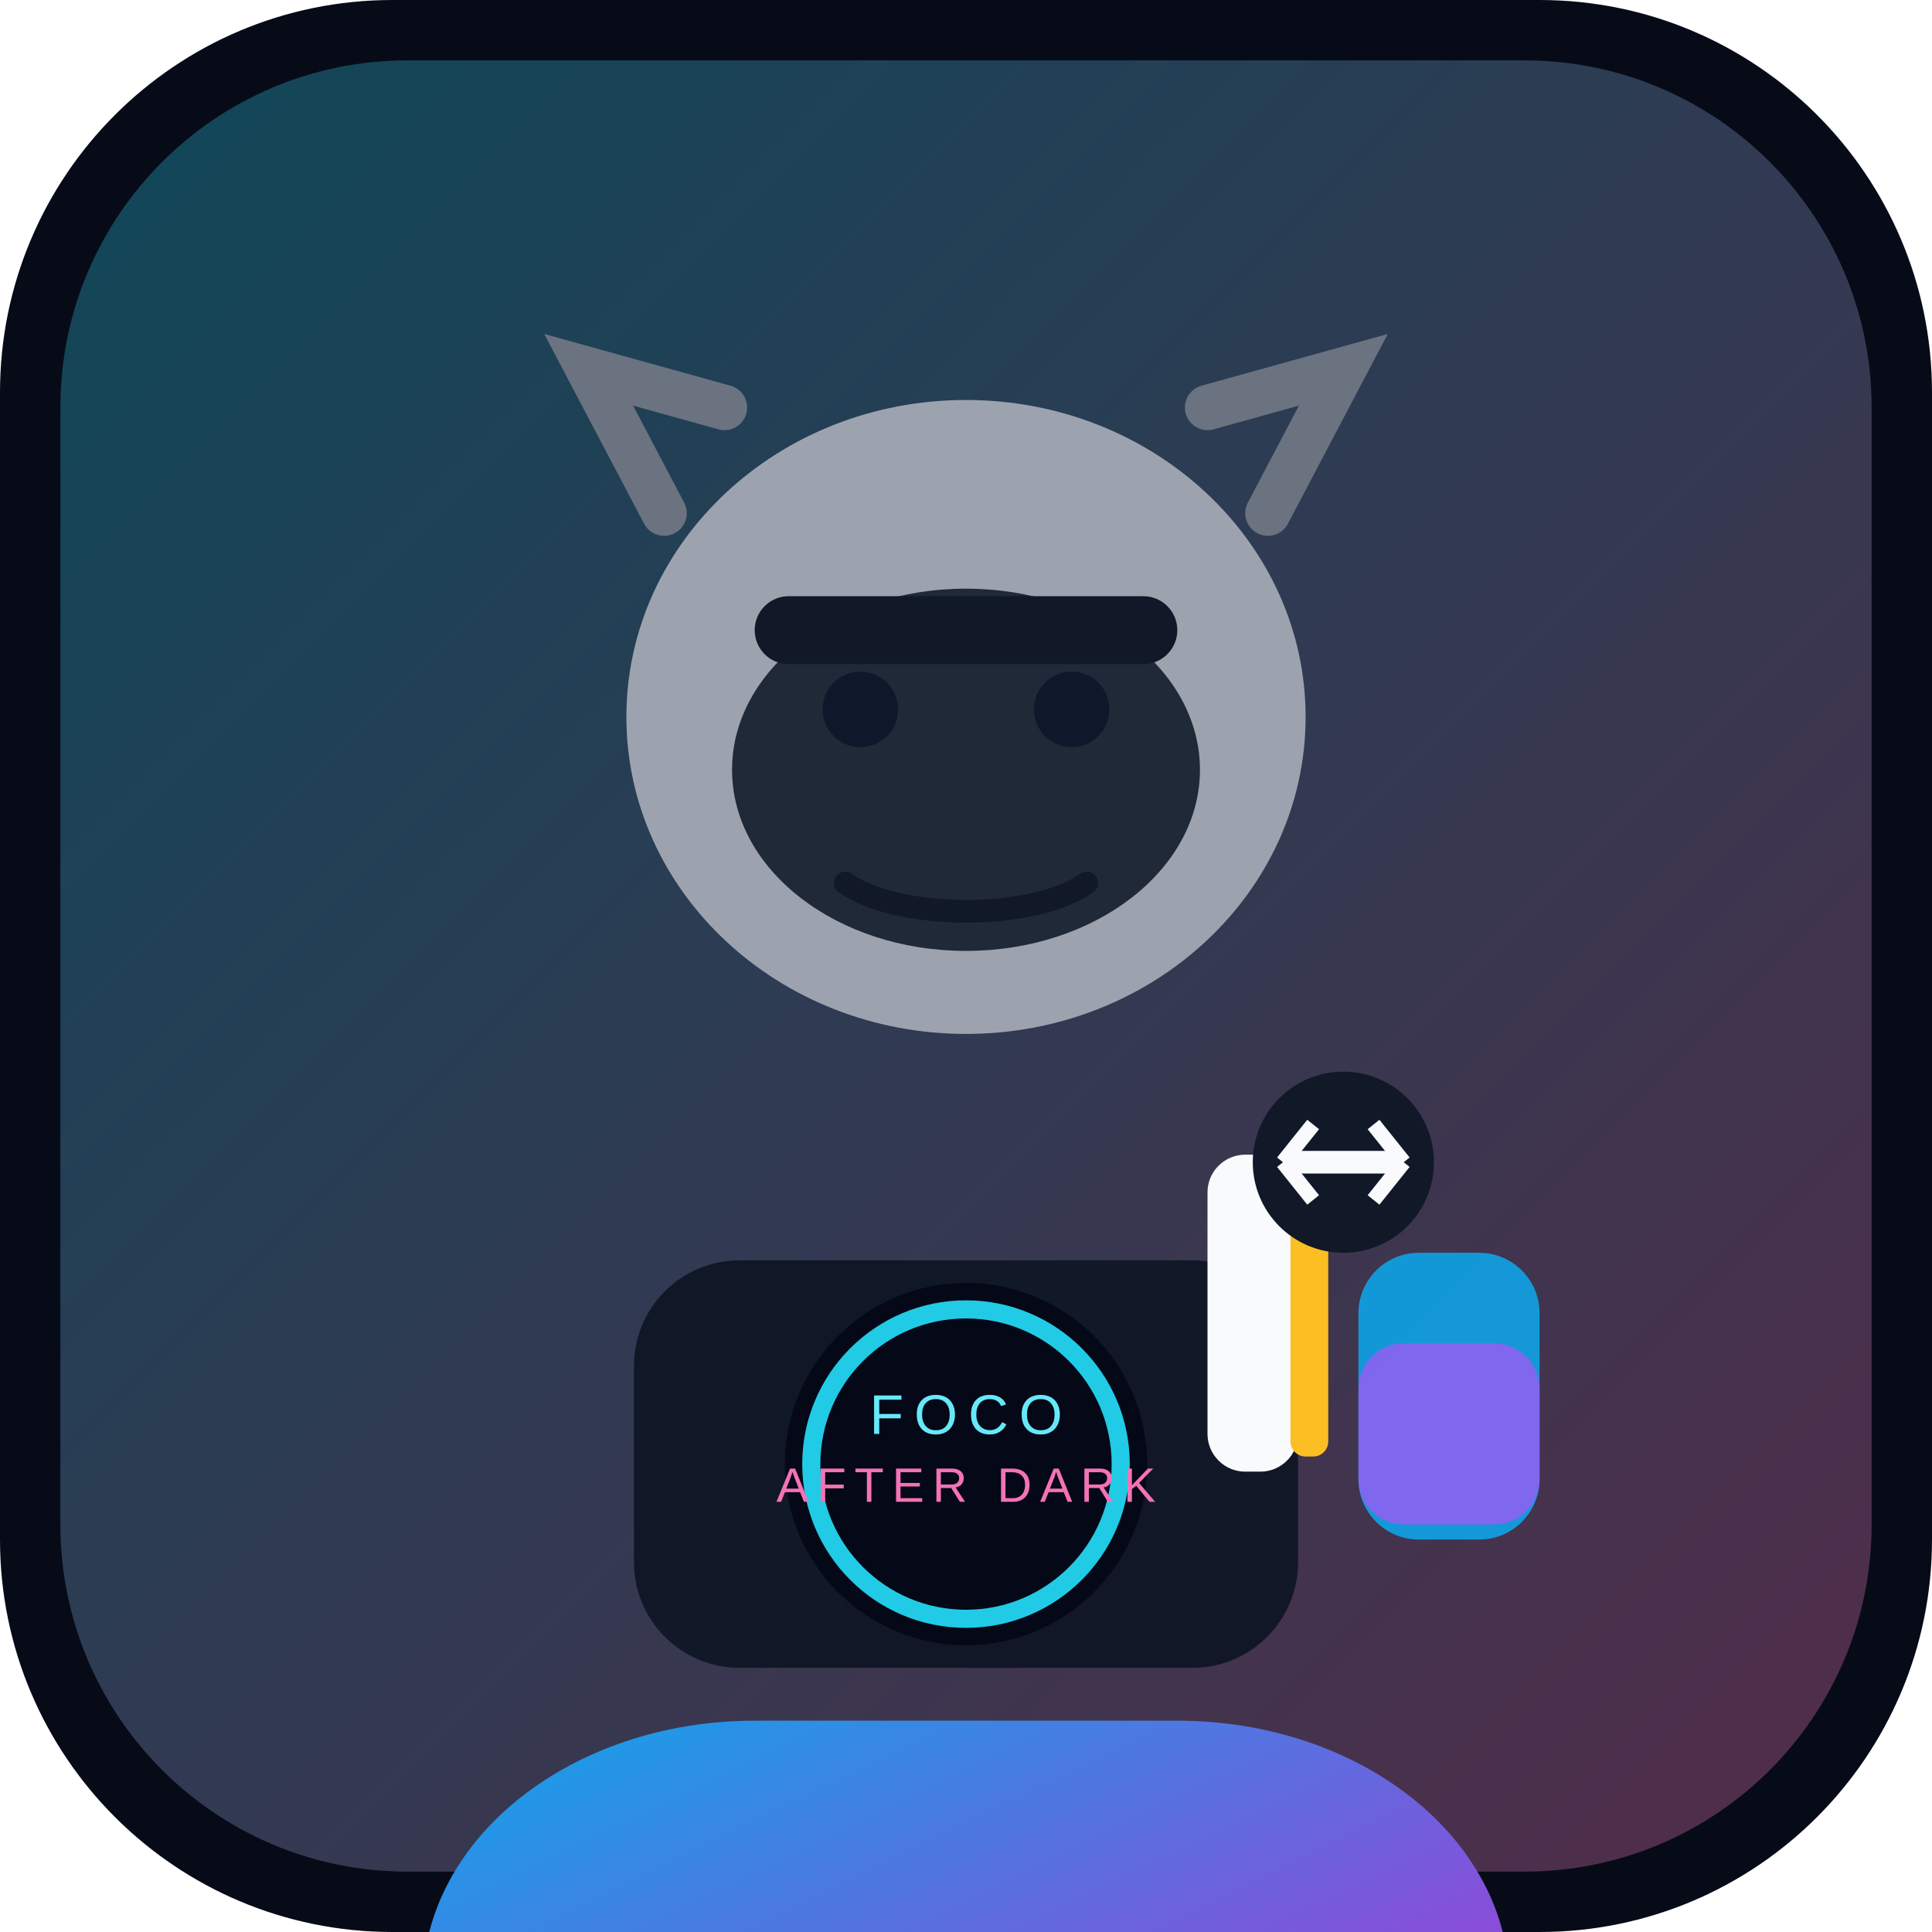
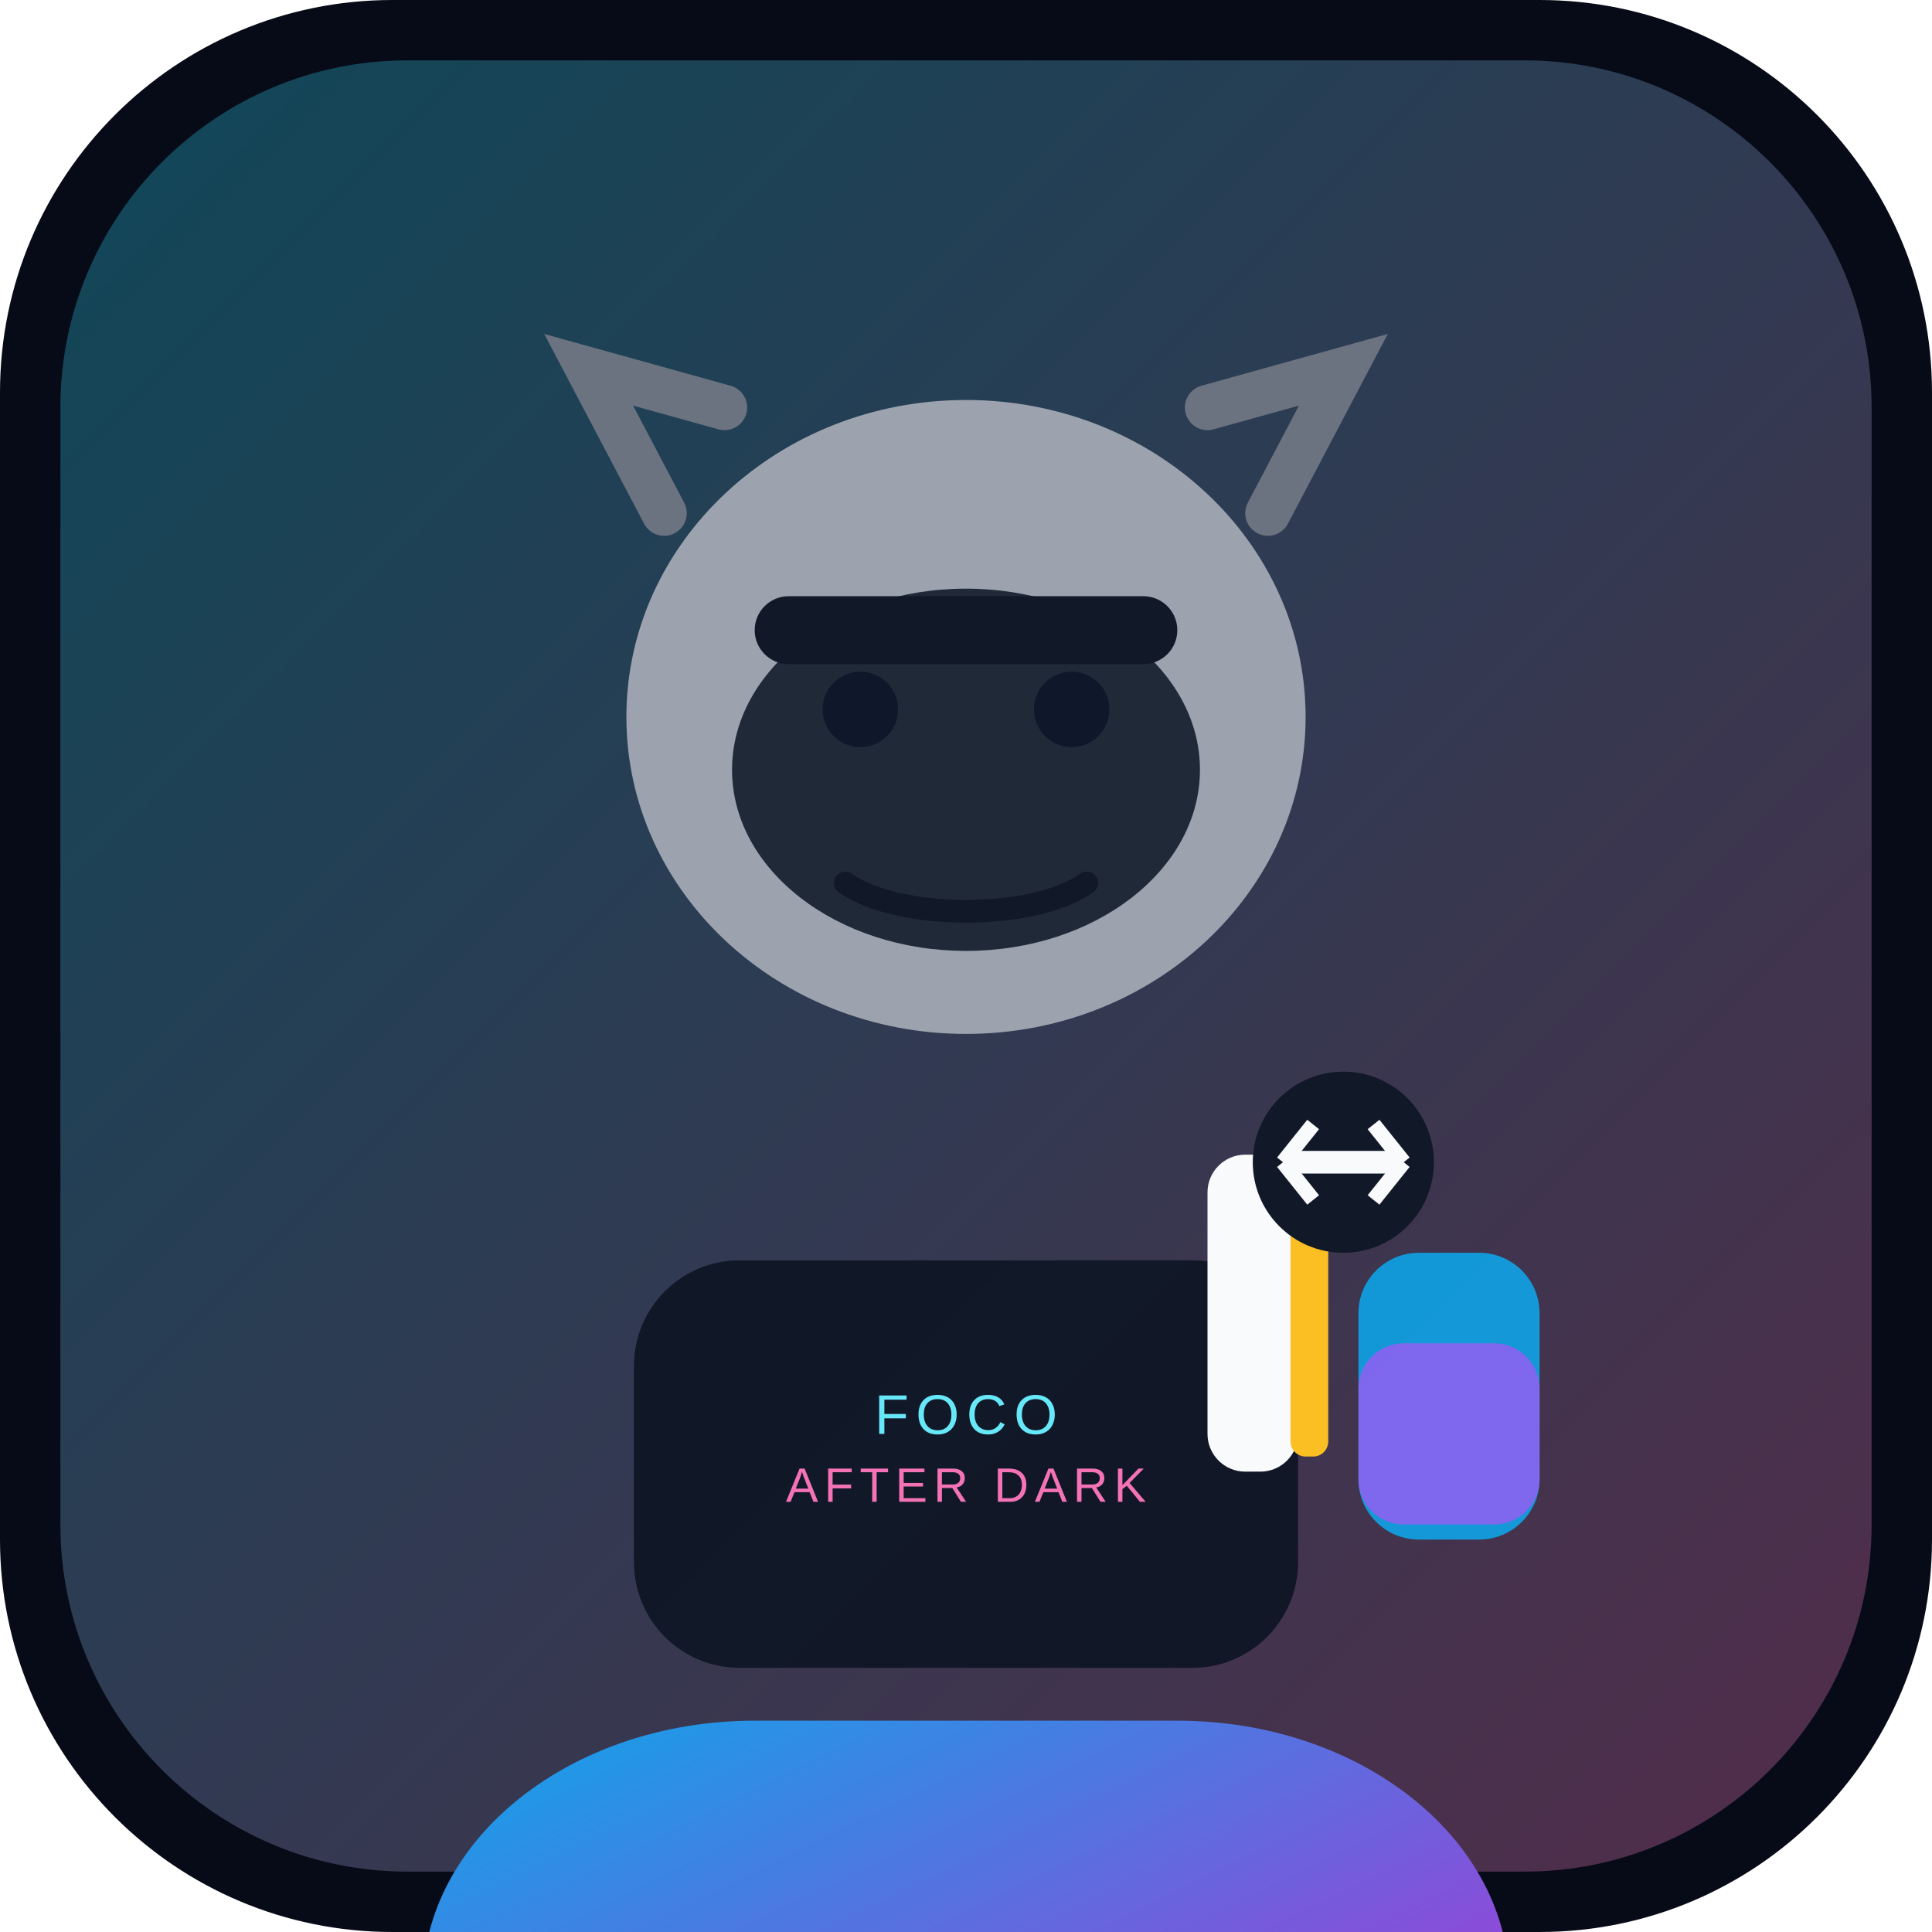
<svg xmlns="http://www.w3.org/2000/svg" viewBox="0 0 256 256" role="img" aria-label="Rowdy Raccoon">
  <defs>
    <linearGradient id="bg" x1="0" y1="0" x2="1" y2="1">
      <stop offset="0%" stop-color="#22d3ee" stop-opacity="0.30" />
      <stop offset="100%" stop-color="#f472b6" stop-opacity="0.32" />
    </linearGradient>
    <linearGradient id="shirt" x1="0" y1="0" x2="1" y2="1">
      <stop offset="0%" stop-color="#0ea5e9" />
      <stop offset="100%" stop-color="#c026d3" />
    </linearGradient>
  </defs>
  <rect width="256" height="256" rx="52" fill="#070b18" />
  <rect x="8" y="8" width="240" height="240" rx="46" fill="url(#bg)" />
  <ellipse cx="128" cy="95" rx="45" ry="42" fill="#9ca3af" />
  <ellipse cx="128" cy="102" rx="31" ry="24" fill="#1f2937" />
  <circle cx="114" cy="94" r="5" fill="#0f172a" />
  <circle cx="142" cy="94" r="5" fill="#0f172a" />
  <path d="M112 117c7 5 25 5 32 0" fill="none" stroke="#111827" stroke-width="3" stroke-linecap="round" />
  <path d="M88 68l-10-19 18 5M168 68l10-19-18 5" stroke="#6b7280" stroke-width="6" stroke-linecap="round" fill="none" />
  <rect x="100" y="79" width="56" height="9" rx="4.5" fill="#111827" />
  <rect x="56" y="228" width="144" height="70" rx="44" fill="url(#shirt)" />
  <rect x="84" y="167" width="88" height="54" rx="14" fill="#0b1220" opacity="0.86" />
-   <circle cx="128" cy="194" r="24" fill="#050816" />
-   <circle cx="128" cy="194" r="20.5" fill="none" stroke="#22d3ee" stroke-width="2.4" opacity="0.96" />
-   <text x="128" y="190" text-anchor="middle" font-family="Arial, sans-serif" font-size="7.4" fill="#67e8f9" letter-spacing="1.4">FOCO</text>
-   <text x="128" y="199" text-anchor="middle" font-family="Arial, sans-serif" font-size="6.4" fill="#f472b6" letter-spacing="1.08">AFTER DARK</text>
+   <text x="128" y="190" text-anchor="middle" font-family="Arial, sans-serif" font-size="7.4" fill="#67e8f9" letter-spacing="0.95">FOCO</text>
+   <text x="128" y="199" text-anchor="middle" font-family="Arial, sans-serif" font-size="6.4" fill="#f472b6" letter-spacing="0.8">AFTER DARK</text>
  <rect x="160" y="153" width="12" height="42" rx="5" fill="#f8fafc" />
  <rect x="171" y="151" width="5" height="42" rx="2" fill="#fbbf24" />
  <circle cx="178" cy="154" r="12" fill="#111827" />
  <path d="M170 154h16" stroke="#f8fafc" stroke-width="3" />
  <path d="M170 154l4-5M170 154l4 5M186 154l-4-5M186 154l-4 5" stroke="#f8fafc" stroke-width="2" />
  <rect x="180" y="166" width="24" height="38" rx="8" fill="#0ea5e9" opacity="0.88" />
  <rect x="180" y="178" width="24" height="24" rx="6" fill="#a855f7" opacity="0.72" />
</svg>
